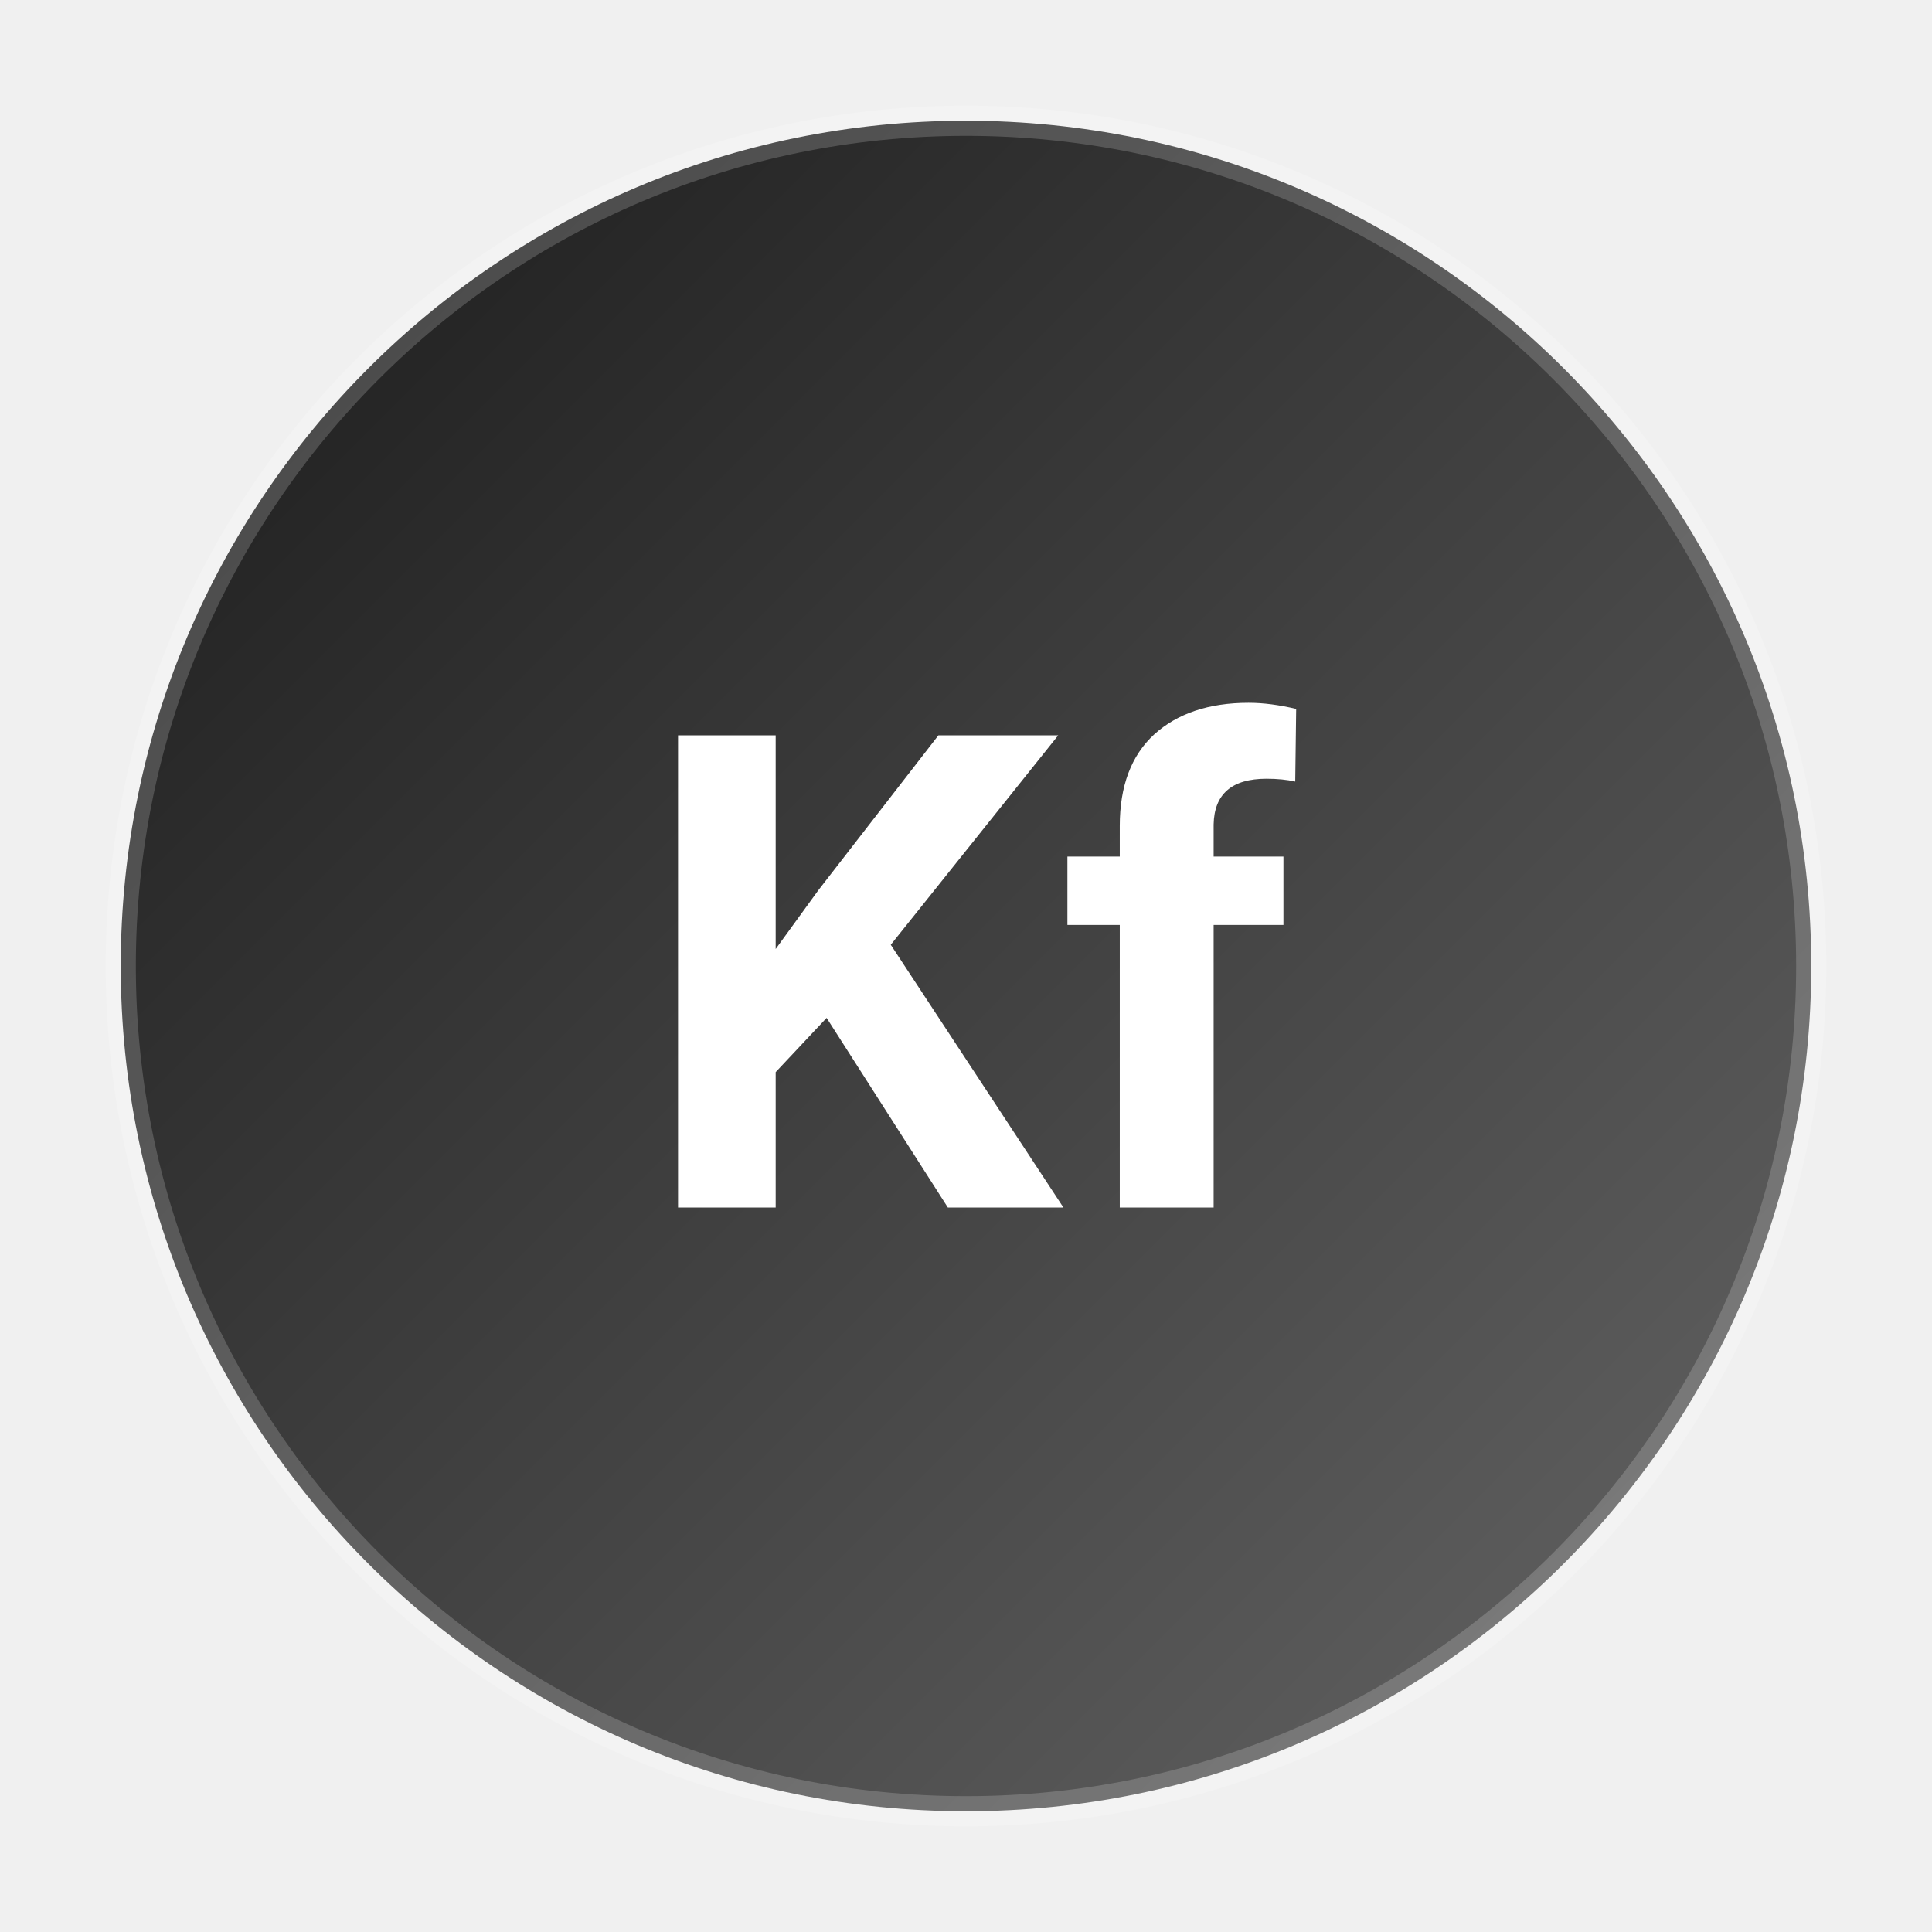
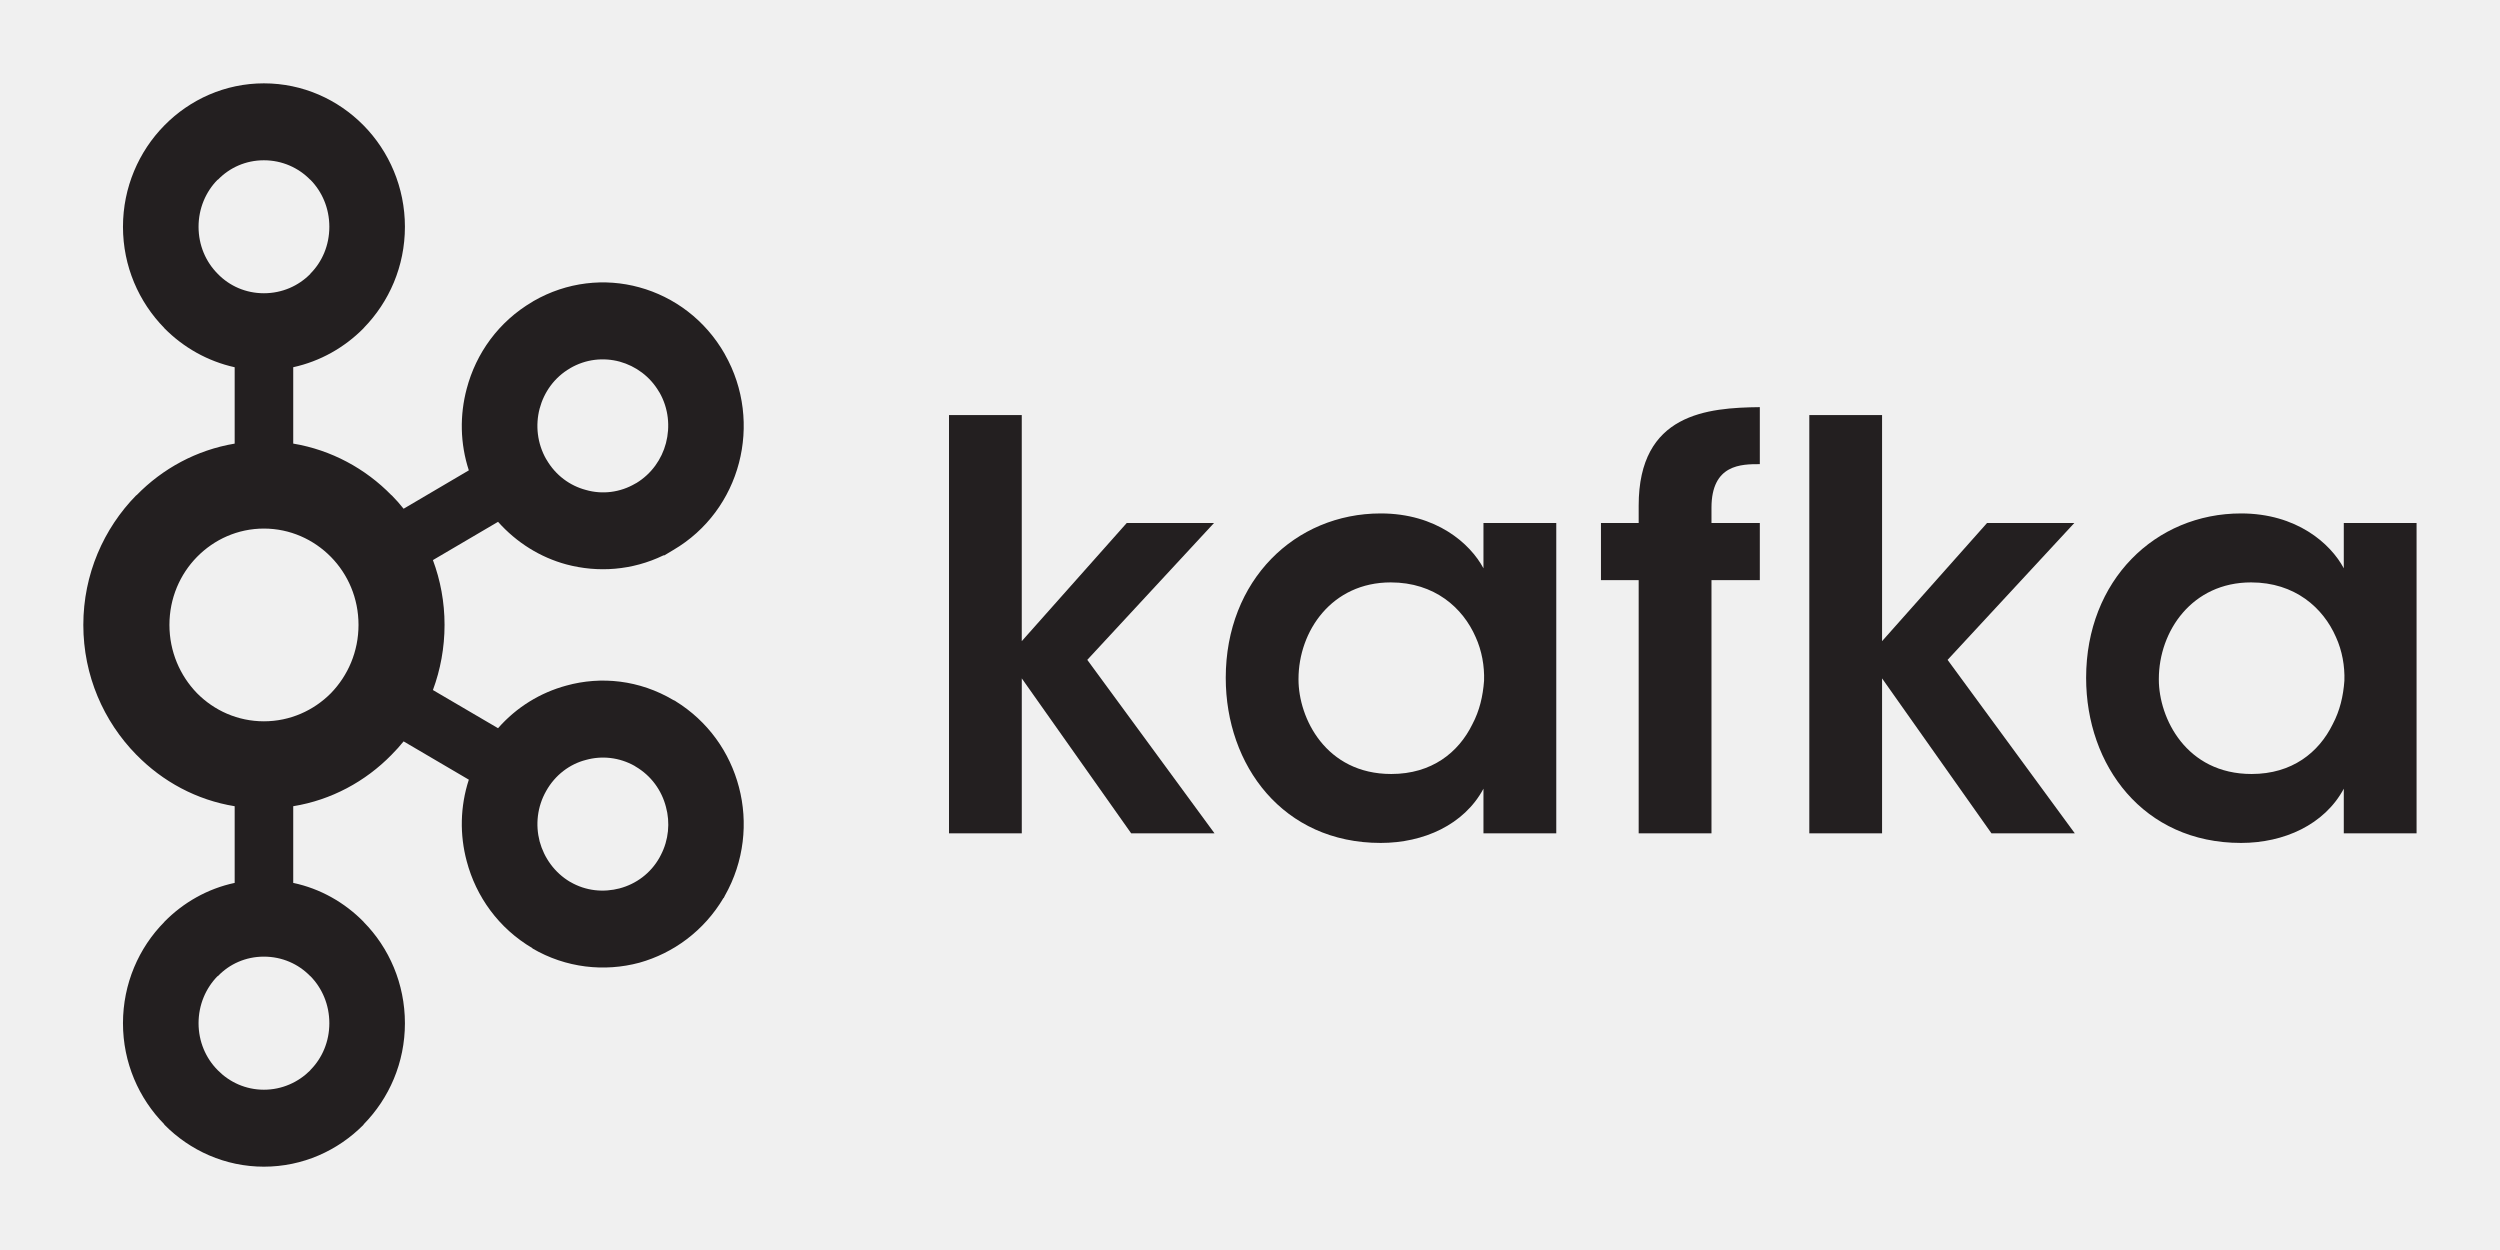
- <svg xmlns="http://www.w3.org/2000/svg" viewBox="0 0 64 64" role="img" aria-label="Apache Kafka">
-   <defs>
-     <linearGradient id="g-kafka" x1="0" y1="0" x2="1" y2="1">
-       <stop offset="0%" stop-color="#1a1a1a" />
-       <stop offset="100%" stop-color="#666666" />
-     </linearGradient>
-   </defs>
-   <circle cx="32" cy="32" r="28" fill="url(#g-kafka)" />
-   <circle cx="32" cy="32" r="28" fill="none" stroke="#ffffff" stroke-opacity="0.18" stroke-width="1" />
-   <text x="32" y="40" text-anchor="middle" font-family="ui-sans-serif, system-ui, -apple-system, Segoe UI, Roboto, Helvetica, Arial, sans-serif" font-weight="700" font-size="22" fill="#ffffff">Kf</text>
+ <svg xmlns="http://www.w3.org/2000/svg" width="120" height="60" viewBox="0 0 120 60" version="1.1" preserveAspectRatio="xMidYMid" id="svg3074">
+   <defs id="defs3082" />
+   <g id="g3175" transform="matrix(1.145833,0,0,1.145834,-8.815396,-4.3756)">
+     <path d="m 20.689,11.348 0,0 c -0.493,-0.504 -1.178,-0.815 -1.941,-0.815 -0.761,0 -1.44,0.31 -1.927,0.815 l -0.013,0 c -0.492,0.5 -0.797,1.199 -0.797,1.97 0,0.776 0.305,1.47 0.797,1.965 l 0.013,0.014 c 0.487,0.5 1.166,0.806 1.927,0.806 0.763,0 1.447,-0.306 1.941,-0.806 l 0.006,-0.014 c 0.494,-0.495 0.795,-1.189 0.795,-1.965 0,-0.772 -0.301,-1.47 -0.795,-1.97 l -0.006,0 z m -1.941,38.12 0,0 c 0.763,0 1.447,-0.316 1.941,-0.811 l 0.006,-0.014 c 0.494,-0.494 0.795,-1.192 0.795,-1.96 0,-0.776 -0.301,-1.471 -0.795,-1.974 l -0.006,0 c -0.493,-0.509 -1.178,-0.816 -1.941,-0.816 -0.761,0 -1.44,0.308 -1.927,0.816 l -0.013,0 c -0.492,0.503 -0.797,1.198 -0.797,1.974 0,0.767 0.305,1.466 0.797,1.96 l 0.013,0.014 c 0.487,0.495 1.166,0.811 1.927,0.811 l 0,0 z m 14.91,-8.437 0,0 c 0.678,-0.181 1.292,-0.624 1.666,-1.294 l 0.051,-0.098 0,0 c 0.333,-0.634 0.394,-1.367 0.216,-2.017 -0.18,-0.695 -0.619,-1.311 -1.276,-1.694 l -0.038,-0.026 c -0.64,-0.358 -1.368,-0.436 -2.037,-0.25 -0.681,0.173 -1.292,0.634 -1.665,1.298 -0.377,0.66 -0.456,1.418 -0.276,2.116 0.187,0.687 0.623,1.307 1.275,1.695 l 0.004,0 c 0.654,0.383 1.393,0.451 2.08,0.271 l 0,0 z m -12.103,-13.884 0,0 c -0.718,-0.729 -1.71,-1.186 -2.807,-1.186 -1.096,0 -2.084,0.457 -2.801,1.186 -0.715,0.728 -1.156,1.733 -1.156,2.849 0,1.116 0.441,2.125 1.156,2.862 0.717,0.725 1.705,1.177 2.801,1.177 1.097,0 2.089,-0.453 2.807,-1.177 0.716,-0.737 1.157,-1.746 1.157,-2.862 0,-1.116 -0.441,-2.121 -1.157,-2.849 l 0,0 z m -1.578,-4.746 0,0 c 1.592,0.267 3.023,1.043 4.116,2.164 l 0.008,0 c 0.174,0.176 0.343,0.37 0.5,0.565 l 2.732,-1.608 c -0.368,-1.129 -0.384,-2.31 -0.089,-3.418 0.389,-1.483 1.334,-2.81 2.751,-3.642 l 0.046,-0.03 c 1.401,-0.807 2.993,-0.974 4.431,-0.578 1.456,0.397 2.769,1.363 3.586,2.802 l 0,0.004 c 0.814,1.431 0.979,3.074 0.591,4.552 -0.387,1.483 -1.336,2.819 -2.751,3.647 l -0.373,0.224 -0.038,0 c -1.309,0.634 -2.748,0.733 -4.07,0.379 -1.085,-0.293 -2.081,-0.91 -2.86,-1.784 l -2.728,1.603 c 0.314,0.845 0.487,1.754 0.487,2.716 0,0.957 -0.173,1.88 -0.487,2.728 l 2.728,1.599 c 0.78,-0.888 1.775,-1.491 2.86,-1.785 1.456,-0.405 3.07,-0.233 4.481,0.604 l 0.091,0.043 0,0.004 c 1.362,0.841 2.277,2.138 2.66,3.604 0.388,1.47 0.223,3.113 -0.591,4.547 l -0.049,0.1 0,0 -0.006,-0.009 c -0.817,1.383 -2.105,2.319 -3.527,2.716 -1.458,0.391 -3.073,0.224 -4.481,-0.6 l 0,-0.011 c -1.416,-0.833 -2.361,-2.164 -2.751,-3.644 -0.295,-1.103 -0.278,-2.284 0.089,-3.413 l -2.732,-1.604 c -0.157,0.194 -0.326,0.38 -0.5,0.556 l -0.008,0.009 c -1.093,1.116 -2.523,1.893 -4.116,2.151 l 0,3.212 c 1.135,0.241 2.151,0.819 2.947,1.629 l 0,0 0.004,0.009 c 1.067,1.081 1.728,2.586 1.728,4.242 0,1.65 -0.661,3.147 -1.728,4.233 l -0.004,0.017 0,0 c -1.075,1.086 -2.549,1.758 -4.176,1.758 -1.618,0 -3.096,-0.673 -4.168,-1.758 l -0.004,0 0,-0.017 c -1.068,-1.086 -1.731,-2.583 -1.731,-4.233 0,-1.655 0.662,-3.161 1.731,-4.242 l 0,-0.009 0.004,0 c 0.795,-0.81 1.813,-1.388 2.944,-1.629 l 0,-3.212 c -1.593,-0.258 -3.02,-1.034 -4.112,-2.151 l -0.011,-0.009 c -1.363,-1.392 -2.217,-3.31 -2.217,-5.435 0,-2.121 0.854,-4.039 2.217,-5.431 l 0.011,0 c 1.092,-1.121 2.519,-1.897 4.112,-2.164 l 0,-3.199 C 16.393,18.952 15.375,18.375 14.58,17.569 l -0.004,0 0,-0.009 c -1.068,-1.091 -1.731,-2.586 -1.731,-4.242 0,-1.647 0.662,-3.155 1.731,-4.242 l 0,0 0.004,-0.004 c 1.072,-1.09 2.55,-1.762 4.168,-1.762 1.627,0 3.101,0.672 4.176,1.762 l 0,0.004 0.004,0 c 1.067,1.086 1.728,2.595 1.728,4.242 0,1.656 -0.661,3.151 -1.728,4.242 l -0.004,0.009 c -0.796,0.806 -1.812,1.384 -2.947,1.633 l 0,3.199 z m 15.347,-2.134 -0.023,-0.035 c -0.377,-0.646 -0.978,-1.077 -1.643,-1.263 -0.687,-0.185 -1.426,-0.108 -2.084,0.276 l 0.004,0 c -0.657,0.379 -1.096,0.999 -1.28,1.694 -0.18,0.69 -0.102,1.452 0.276,2.116 l 0.013,0.017 c 0.378,0.655 0.98,1.095 1.652,1.272 0.675,0.194 1.428,0.112 2.076,-0.272 l 0.035,-0.017 c 0.638,-0.388 1.064,-1 1.241,-1.673 0.181,-0.694 0.109,-1.452 -0.267,-2.116 l 0,0" style="fill:#231f20;fill-opacity:1;fill-rule:nonzero;stroke:none" id="path3139" />
+     <path d="m 47.447,21.207 3.049,0 0,9.47 4.397,-4.949 3.656,0 -5.308,5.733 5.33,7.267 -3.491,0 -4.583,-6.491 0,6.491 -3.049,0 0,-17.522" style="fill:#231f20;fill-opacity:1;fill-rule:nonzero;stroke:none" id="path3141" />
+     <path d="m 62.089,32.285 c 0,1.613 1.14,3.957 3.886,3.957 1.699,0 2.817,-0.901 3.397,-2.082 0.304,-0.573 0.443,-1.186 0.49,-1.823 0.021,-0.617 -0.093,-1.259 -0.351,-1.828 -0.534,-1.228 -1.721,-2.293 -3.559,-2.293 -2.465,0 -3.863,2.034 -3.863,4.048 l 0,0.021 z m 10.798,6.444 -3.05,0 0,-1.87 c -0.812,1.513 -2.511,2.271 -4.304,2.271 -4.096,0 -6.492,-3.246 -6.492,-6.914 0,-4.096 2.908,-6.889 6.492,-6.889 2.327,0 3.746,1.255 4.304,2.298 l 0,-1.897 3.05,0 0,13" style="fill:#231f20;fill-opacity:1;fill-rule:nonzero;stroke:none" id="path3143" />
+     <path d="m 76.339,28.12 -1.58,0 0,-2.392 1.58,0 0,-0.733 c 0,-3.863 2.886,-4.096 5.075,-4.121 l 0,2.388 c -0.77,0 -2.025,0 -2.025,1.828 l 0,0.638 2.025,0 0,2.392 -2.025,0 0,10.608 -3.05,0 0,-10.608" style="fill:#231f20;fill-opacity:1;fill-rule:nonzero;stroke:none" id="path3145" />
+     <path d="m 83.487,21.207 3.048,0 0,9.47 4.397,-4.949 3.656,0 -5.308,5.733 5.329,7.267 -3.491,0 -4.583,-6.491 0,6.491 -3.048,0 0,-17.522" style="fill:#231f20;fill-opacity:1;fill-rule:nonzero;stroke:none" id="path3147" />
+     <path d="m 98.129,32.285 c 0,1.613 1.139,3.957 3.886,3.957 1.697,0 2.815,-0.901 3.396,-2.082 0.305,-0.573 0.445,-1.186 0.491,-1.823 0.021,-0.617 -0.093,-1.259 -0.352,-1.828 -0.534,-1.228 -1.72,-2.293 -3.558,-2.293 -2.466,0 -3.863,2.034 -3.863,4.048 l 0,0.021 z m 10.797,6.444 -3.049,0 0,-1.87 c -0.814,1.513 -2.512,2.271 -4.304,2.271 -4.096,0 -6.49,-3.246 -6.49,-6.914 0,-4.096 2.907,-6.889 6.49,-6.889 2.326,0 3.746,1.255 4.304,2.298 l 0,-1.897 3.049,0 0,13" style="fill:#231f20;fill-opacity:1;fill-rule:nonzero;stroke:none" id="path3149" />
+   </g>
</svg>
